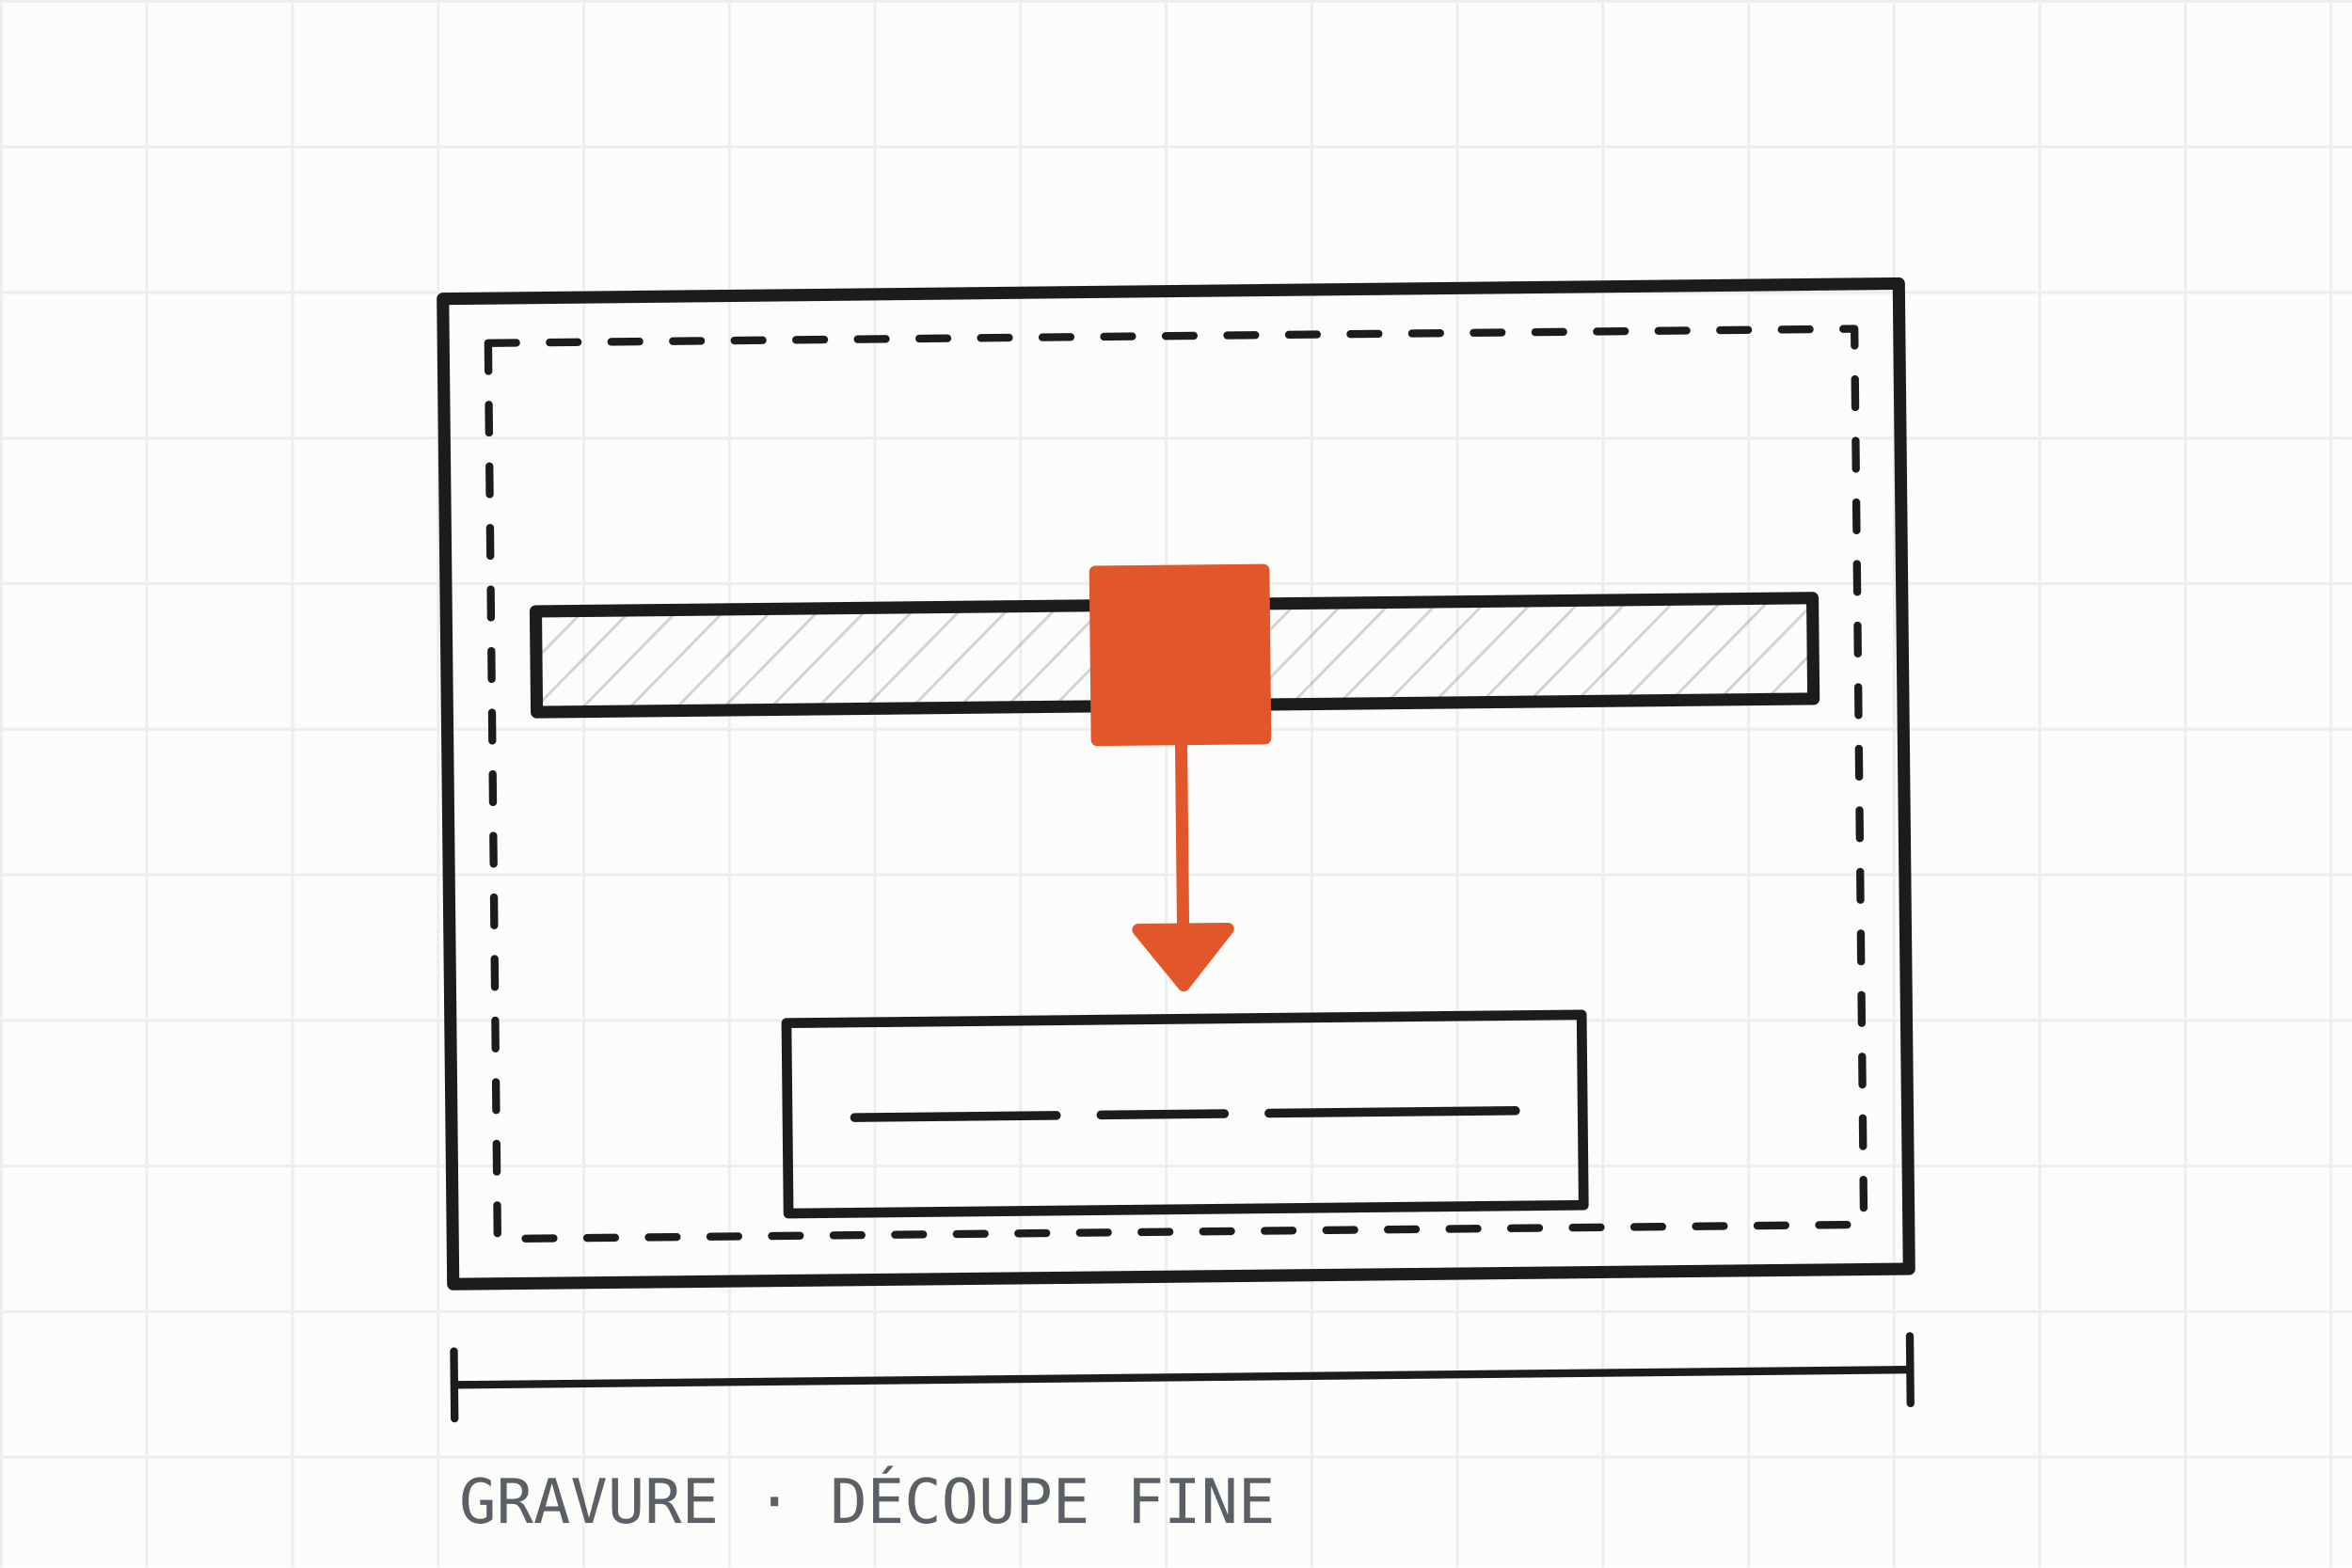
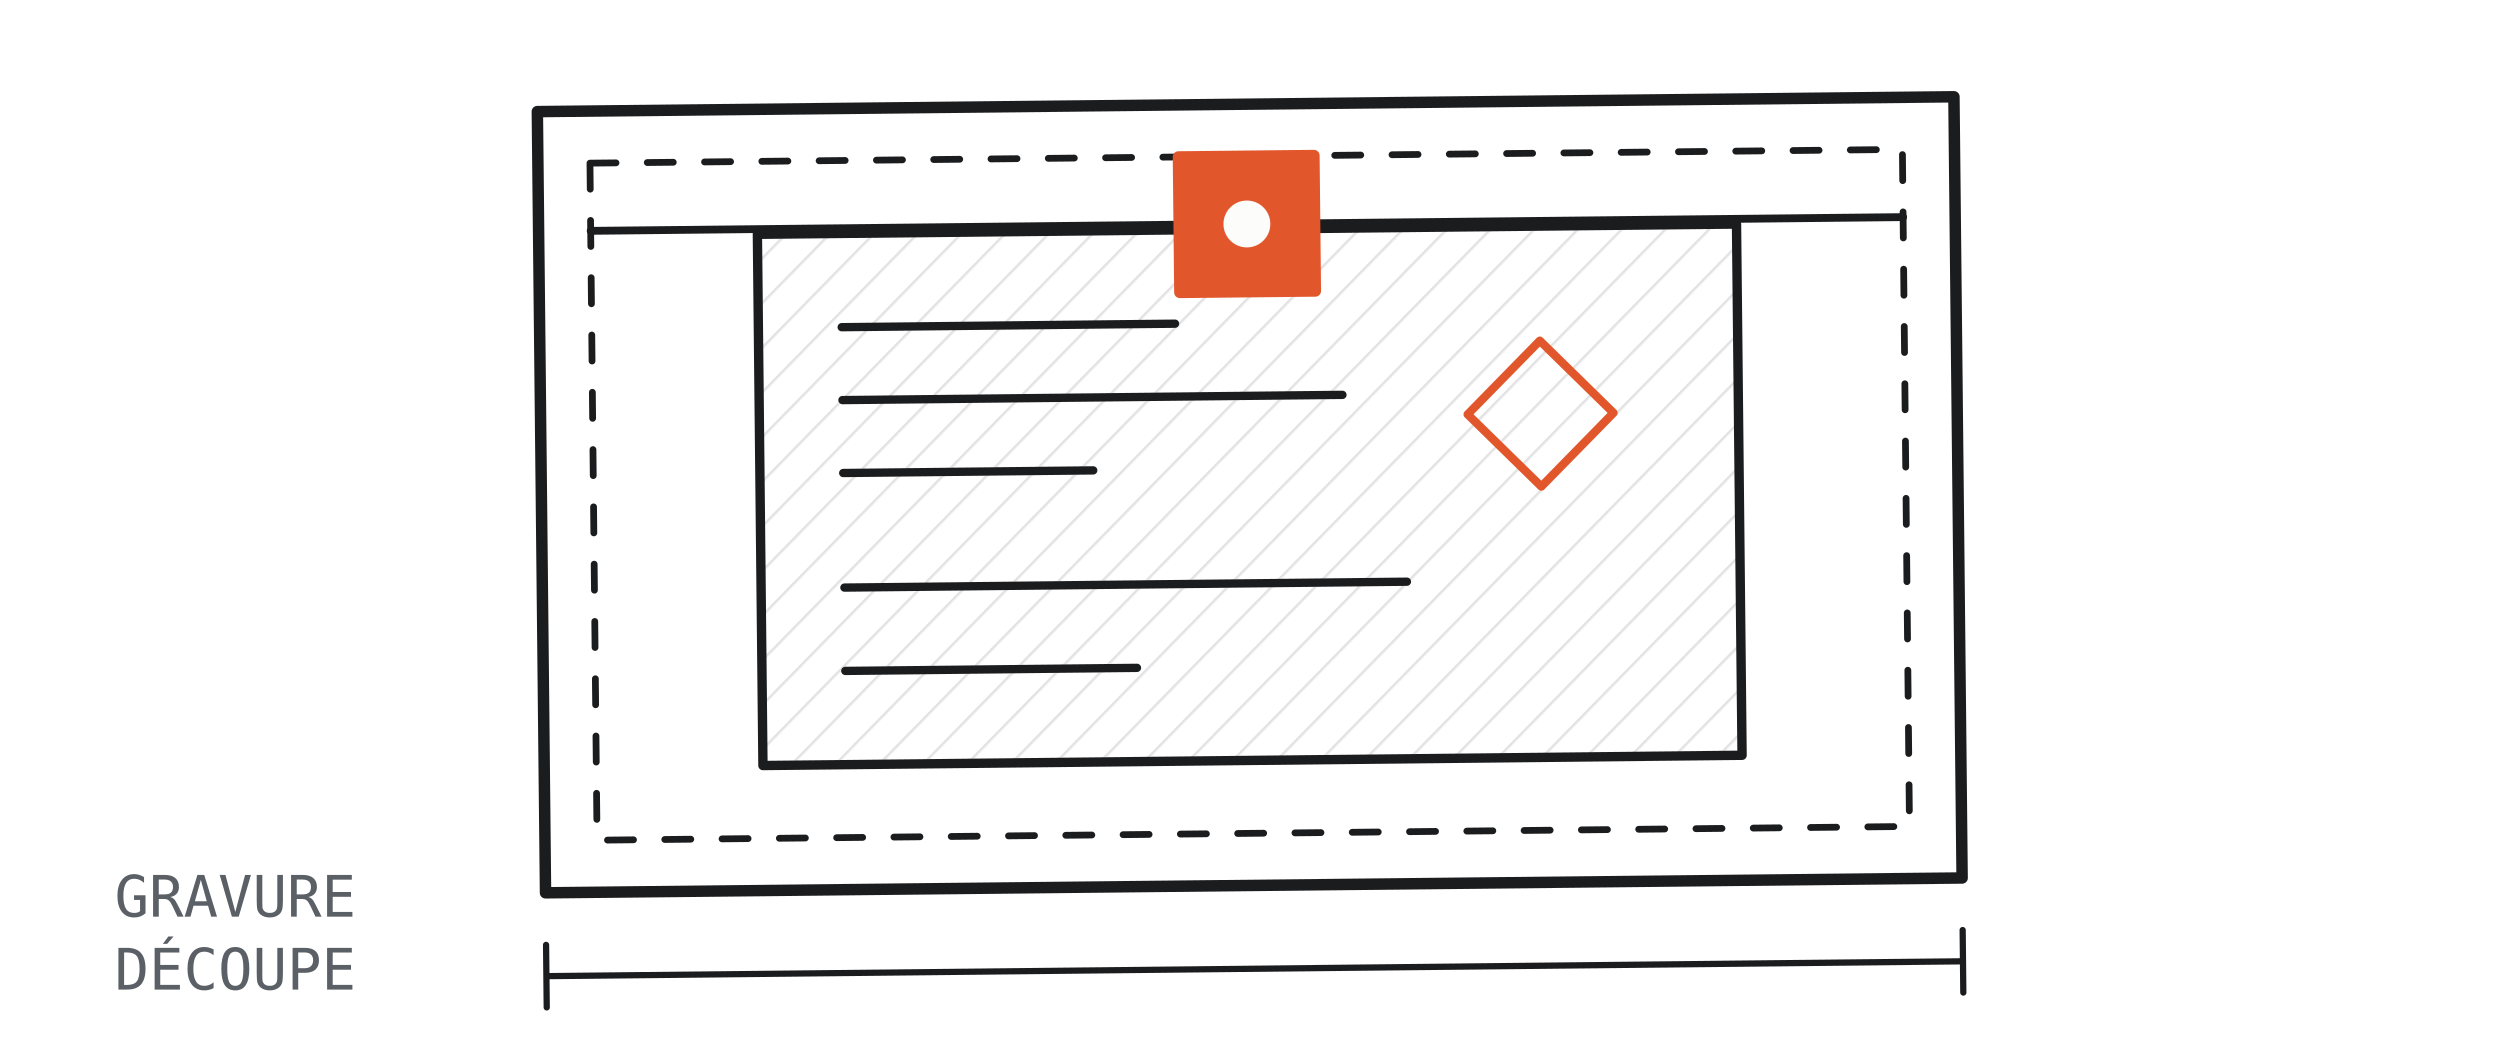
- <svg xmlns="http://www.w3.org/2000/svg" viewBox="0 0 420 280" role="img" aria-label="Croquis technique d'une graveuse laser">
+ <svg xmlns="http://www.w3.org/2000/svg" viewBox="0 0 480 200" role="img" aria-label="Schéma animé d'une graveuse laser vue de dessus : la traverse descend et la gravure apparaît au passage du faisceau">
  <defs>
-     <pattern id="g" width="26" height="26" patternUnits="userSpaceOnUse">
-       <path d="M26 0H0V26" fill="none" stroke="#1b1c1e" stroke-opacity=".06" />
+     <pattern id="h" width="6" height="6" patternUnits="userSpaceOnUse" patternTransform="rotate(45)">
+       <line y2="6" stroke="#1b1c1e" stroke-opacity=".12" />
    </pattern>
-     <pattern id="h" width="6" height="6" patternUnits="userSpaceOnUse" patternTransform="rotate(45)">
-       <line y2="6" stroke="#1b1c1e" stroke-opacity=".18" />
-     </pattern>
+     <clipPath id="burnt">
+       <rect class="reveal" x="146" y="44" width="188" height="102" />
+     </clipPath>
  </defs>
-   <rect width="420" height="280" fill="#fcfcfb" />
-   <rect width="420" height="280" fill="url(#g)" />
-   <g fill="none" stroke="#1b1c1e" stroke-width="2.2" stroke-linecap="round" stroke-linejoin="round" transform="rotate(-.6 210 140)">
-     <rect x="80" y="52" width="260" height="176" />
-     <rect x="88" y="60" width="244" height="160" stroke-width="1.4" stroke-dasharray="5 6" />
-     <rect x="96" y="108" width="228" height="18" fill="url(#h)" />
-     <rect x="196" y="102" width="30" height="30" fill="#e2562b" stroke="#e2562b" />
-     <path d="M211 132v34" stroke="#e2562b" />
-     <path d="M203 166h16l-8 10z" fill="#e2562b" stroke="#e2562b" />
-     <rect x="140" y="182" width="142" height="34" stroke-width="1.8" />
-     <path d="M152 199h36M196 199h22M226 199h44" stroke-width="1.6" />
-     <path d="M80 246h260M80 240v12M340 240v12" stroke-width="1.4" />
+   <style>
+     /* Cycle de 8 s : la traverse balaie la planche du haut vers le bas et
+        la gravure se révèle exactement derrière le faisceau. */
+     .gantry { animation: jdPass 8s linear infinite; }
+     .reveal { animation: jdBurn 8s linear infinite; }
+     .mark   { animation: jdClear 8s linear infinite; }
+     .head   { animation: jdSweep 1.3s ease-in-out infinite alternate; }
+     .beam   { transform-box: view-box; transform-origin: 240px 43px; animation: jdPulse .55s ease-in-out infinite alternate; }
+     @keyframes jdPass  { 0%, 4% { transform: translateY(0); } 82%, 90% { transform: translateY(102px); } 100% { transform: translateY(0); } }
+     @keyframes jdBurn  { 0%, 4% { transform: translateY(-102px); } 82%, 100% { transform: translateY(0); } }
+     @keyframes jdClear { 0%, 84% { opacity: 1; } 93%, 100% { opacity: 0; } }
+     @keyframes jdSweep { from { transform: translateX(-88px); } to { transform: translateX(88px); } }
+     @keyframes jdPulse { from { transform: scale(.65); opacity: .5; } to { transform: scale(1.3); opacity: 1; } }
+     @media (prefers-reduced-motion: reduce) {
+       .gantry, .reveal, .mark, .head, .beam { animation: none; }
+     }
+   </style>
+   <g fill="none" stroke="#1b1c1e" stroke-width="2.2" stroke-linecap="round" stroke-linejoin="round" transform="rotate(-.6 240 100)">
+     <rect x="104" y="20" width="272" height="150" />
+     <rect x="114" y="30" width="252" height="130" stroke-width="1.3" stroke-dasharray="5 6" />
+     <rect x="146" y="44" width="188" height="102" fill="url(#h)" stroke-width="1.8" />
+     <g class="mark" clip-path="url(#burnt)" stroke-width="1.6">
+       <path d="M162 62h64M162 76h96M162 90h48" />
+       <path d="M296 66l14 14-14 14-14-14z" stroke="#e2562b" />
+       <path d="M162 112h108M162 128h56" />
+     </g>
+     <g class="gantry">
+       <path d="M114 43h252" stroke-width="1.5" />
+       <g class="head">
+         <rect x="227" y="30" width="26" height="26" fill="#e2562b" stroke="#e2562b" />
+         <circle class="beam" cx="240" cy="43" r="4.5" fill="#fcfcfb" stroke="none" />
+       </g>
+     </g>
+     <path d="M104 186h272M104 180v12M376 180v12" stroke-width="1.2" />
  </g>
-   <text x="82" y="272" font-family="'Space Mono',monospace" font-size="11" fill="#5b6066">GRAVURE · DÉCOUPE FINE</text>
+   <text x="22" y="176" font-family="'Space Mono',ui-monospace,monospace" font-size="11" fill="#5b6066">GRAVURE</text>
+   <text x="22" y="190" font-family="'Space Mono',ui-monospace,monospace" font-size="11" fill="#5b6066">DÉCOUPE</text>
</svg>
